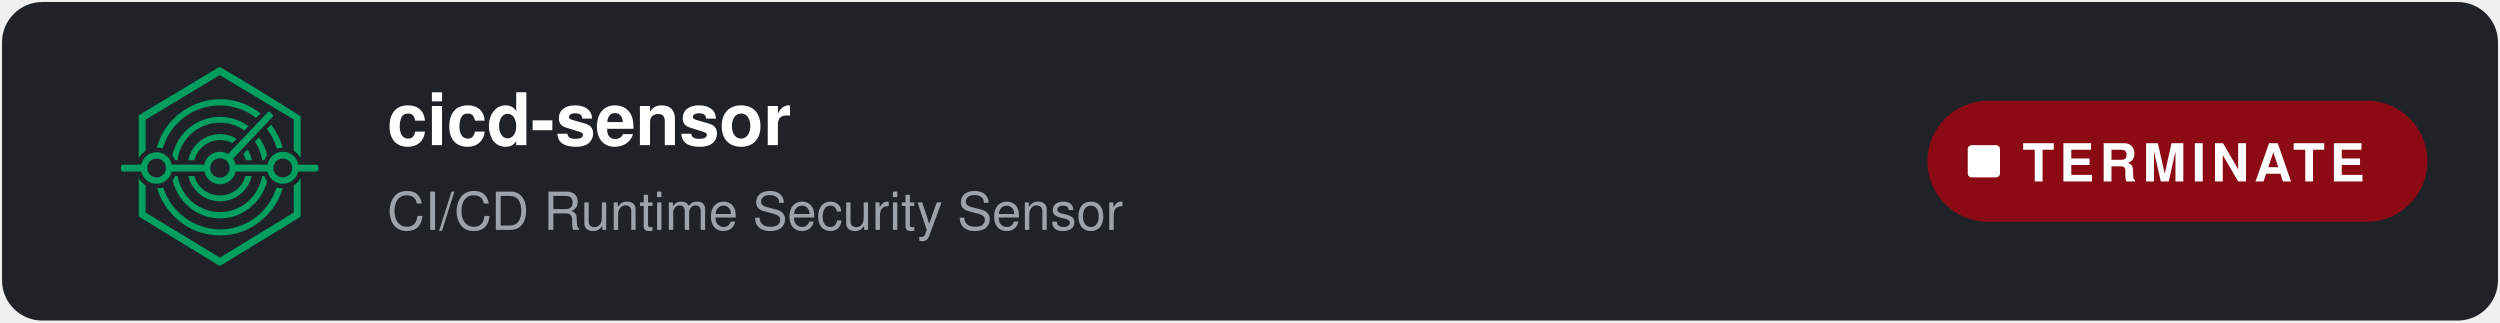
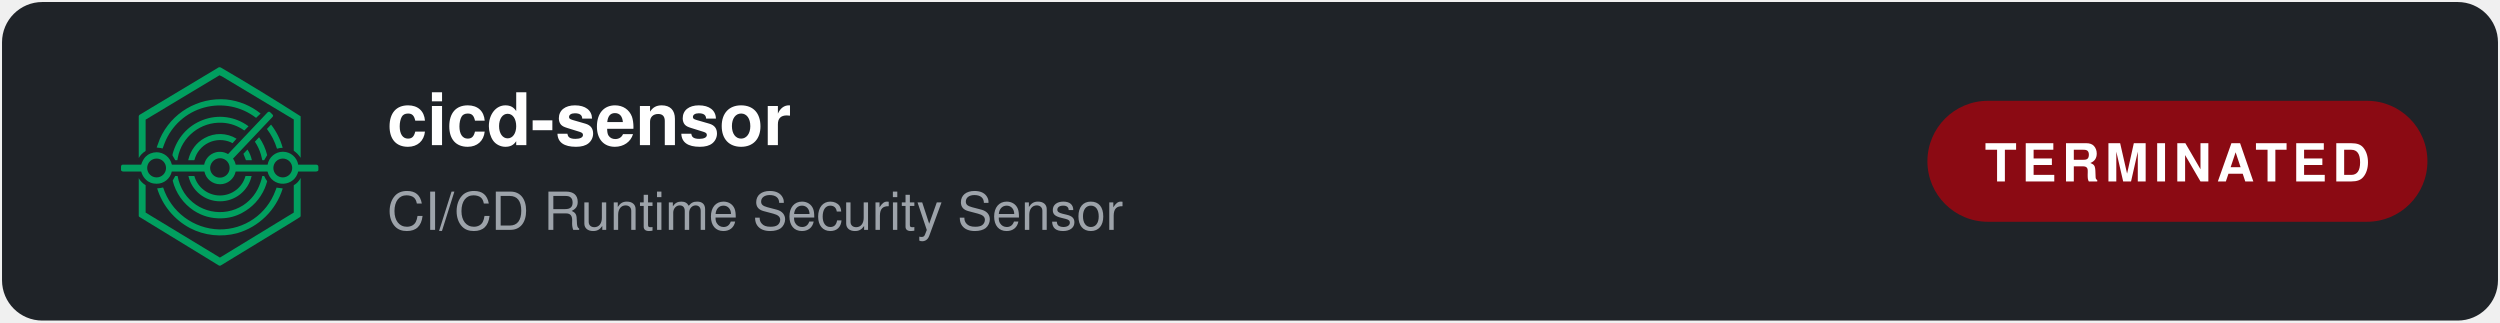
<svg xmlns="http://www.w3.org/2000/svg" width="620" height="80" viewBox="0 0 620 80" role="img" aria-label="cicd-sensor — workload terminated">
  <rect x="0.5" y="0.5" width="619" height="79" rx="10" ry="10" fill="#1f2328" />
  <g transform="translate(20, 8) scale(0.055)" fill="#019f5f">
    <path d="M992 566q0 2 0 0-12-18-30-31l-1-1V393l-4-2-320-192-11-5-333 200v140l-1 2a88 88 0 0 0-30 31V380q0-6 6-9l53-32 302-181q4-1 9 1a10191 10191 0 0 1 360 220z" />
    <path d="m811 367-20 19a267 267 0 0 0-412 113l-9 24-1 1-8-2-17-2-1-1 14-38a300 300 0 0 1 300-178 295 295 0 0 1 154 63" />
    <path d="m843 629-1-1H699a72 72 0 0 1-141 0H411c-7 32-36 56-69 55q-15 0-27-5l-12-6q-8-6-14-13-11-13-16-31h-80q-6 0-7-2-4-1-4-6v-13q0-10 9-10h82q6-20 19-35 20-20 50-21a71 71 0 0 1 69 55l2 1h144a72 72 0 0 1 107-48h1l178-188q4-3 7-3l5 3 9 9q5 4 3 9l-2 3-178 188q9 12 12 27h144a70 70 0 0 1 138 0h80q7 0 10 5l1 5v14q0 3-3 5l-7 2h-81c-8 32-33 53-66 55a70 70 0 0 1-72-54m-210-61c-25-2-46 16-49 40a44 44 0 1 0 49-40m-248 44a42 42 0 1 0-85 0 42 42 0 0 0 85 0m569 0a42 42 0 1 0-85 0 42 42 0 0 0 85 0" />
    <path d="m757 424-19 19q-45-32-99-35a194 194 0 0 0-201 158l-2 11h-8l-2-1-12-21v-1l1-6c19-70 67-126 135-152a215 215 0 0 1 207 28m83 12 18-19h1a294 294 0 0 1 52 104q-13 0-25 4l-1-1a288 288 0 0 0-45-88" />
    <path d="M703 480q2 0 0 0l-18 20h-1l-7-4a120 120 0 0 0-164 80l-2 1h-26l1-4c10-41 36-76 73-96 45-25 100-24 144 3m83 14v-1l18-19h1a233 233 0 0 1 36 80l-13 22-1 1h-7l-1-1-6-24q-9-31-27-58m-15 83h-25l-1-1-11-28 18-19 1 1a138 138 0 0 1 19 47m-335 71q8 42 30 76a193 193 0 0 0 266 56q56-37 78-103 5-13 8-29h8l1 1q5 12 12 21l1 2q-4 15-11 32-32 73-103 111-43 23-93 24-67 2-124-35a227 227 0 0 1-95-135l11-20 1-1z" />
    <path d="M628 736c54 0 101-36 115-87l1-1h27a146 146 0 0 1-285 0h26l1 1c14 51 62 87 115 87" />
    <path d="M992 658v170q0 4-4 6l-40 25-317 193q-4 2-9-1l-57-35-301-184q-3-2-2-7V658q11 19 30 31l1 1v123l18 11 317 192 333-203V690l1-1q13-7 23-21 4-4 6-10z" />
    <path d="M345 704q14-1 26-4h1a273 273 0 0 0 253 189 266 266 0 0 0 253-174l5-13 1-2 2 1 24 3 1 1a303 303 0 0 1-205 201c-71 19-148 11-213-23a305 305 0 0 1-148-179" />
  </g>
  <text x="96" y="36" fill="#ffffff" font-family="-apple-system, BlinkMacSystemFont, 'Segoe UI', Helvetica, Arial, sans-serif" font-size="18" font-weight="700" letter-spacing="-0.1">cicd-sensor</text>
  <text x="96" y="57" fill="#9da3aa" font-family="-apple-system, BlinkMacSystemFont, 'Segoe UI', Helvetica, Arial, sans-serif" font-size="13">CI/CD Runtime Security Sensor</text>
  <rect x="478" y="25" width="124" height="30" rx="15" ry="15" fill="#8b0a13" />
-   <rect x="488" y="36" width="8" height="8" rx="1" ry="1" fill="#ffffff" />
-   <text x="544" y="45" text-anchor="middle" fill="#ffffff" font-family="-apple-system, BlinkMacSystemFont, 'Segoe UI', Helvetica, Arial, sans-serif" font-size="13" font-weight="700" letter-spacing="1.3">TERMINATE</text>
+   <text x="540" y="45" text-anchor="middle" fill="#ffffff" font-family="-apple-system, BlinkMacSystemFont, 'Segoe UI', Helvetica, Arial, sans-serif" font-size="13" font-weight="700" letter-spacing="1.3">TERMINATED</text>
</svg>
